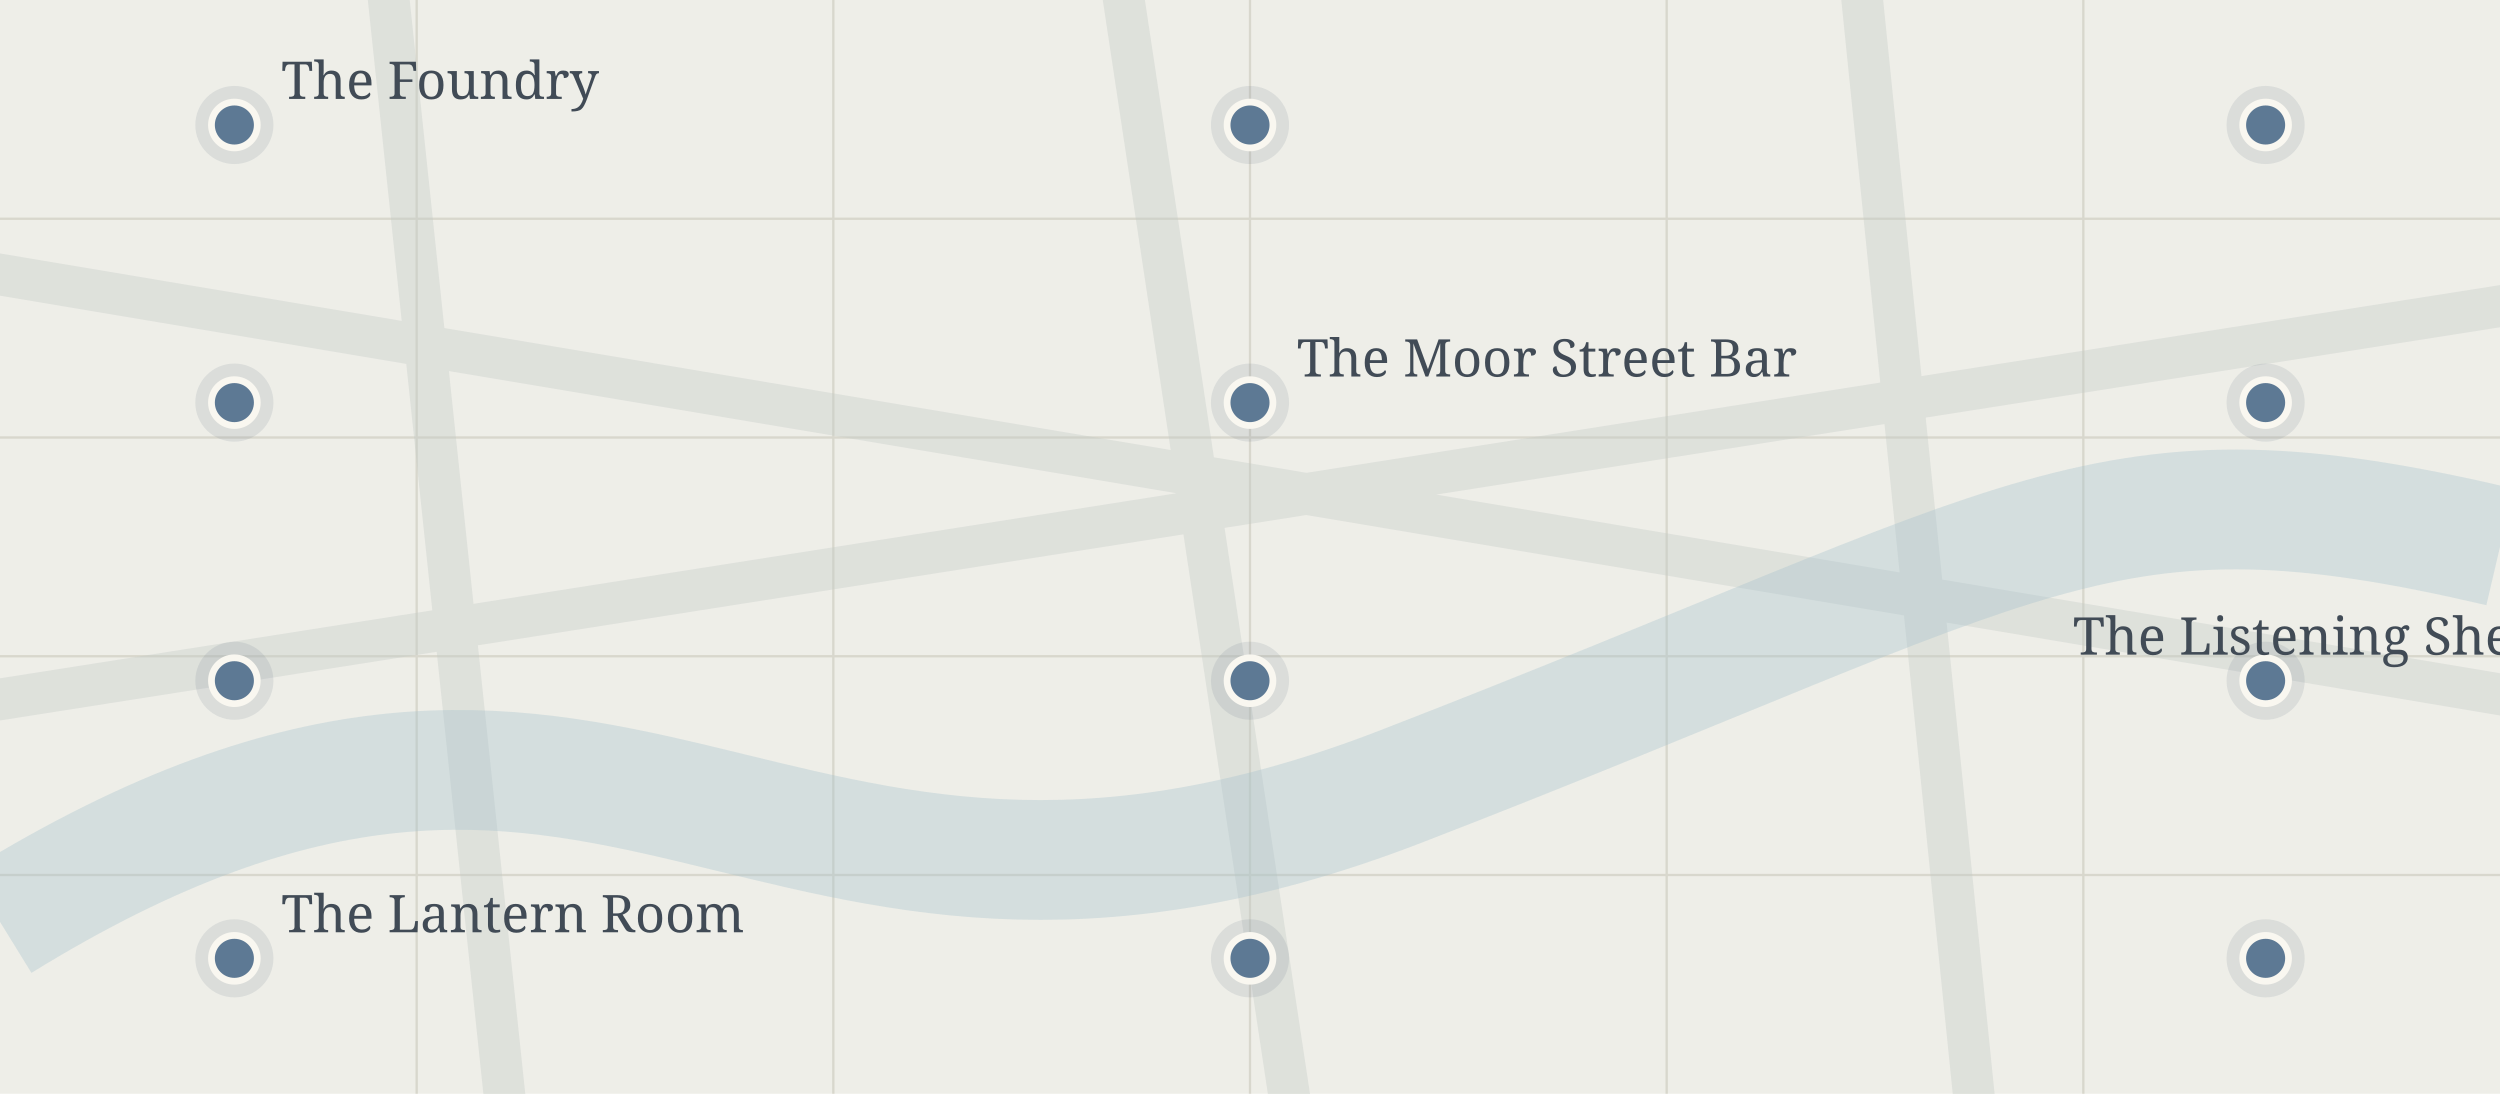
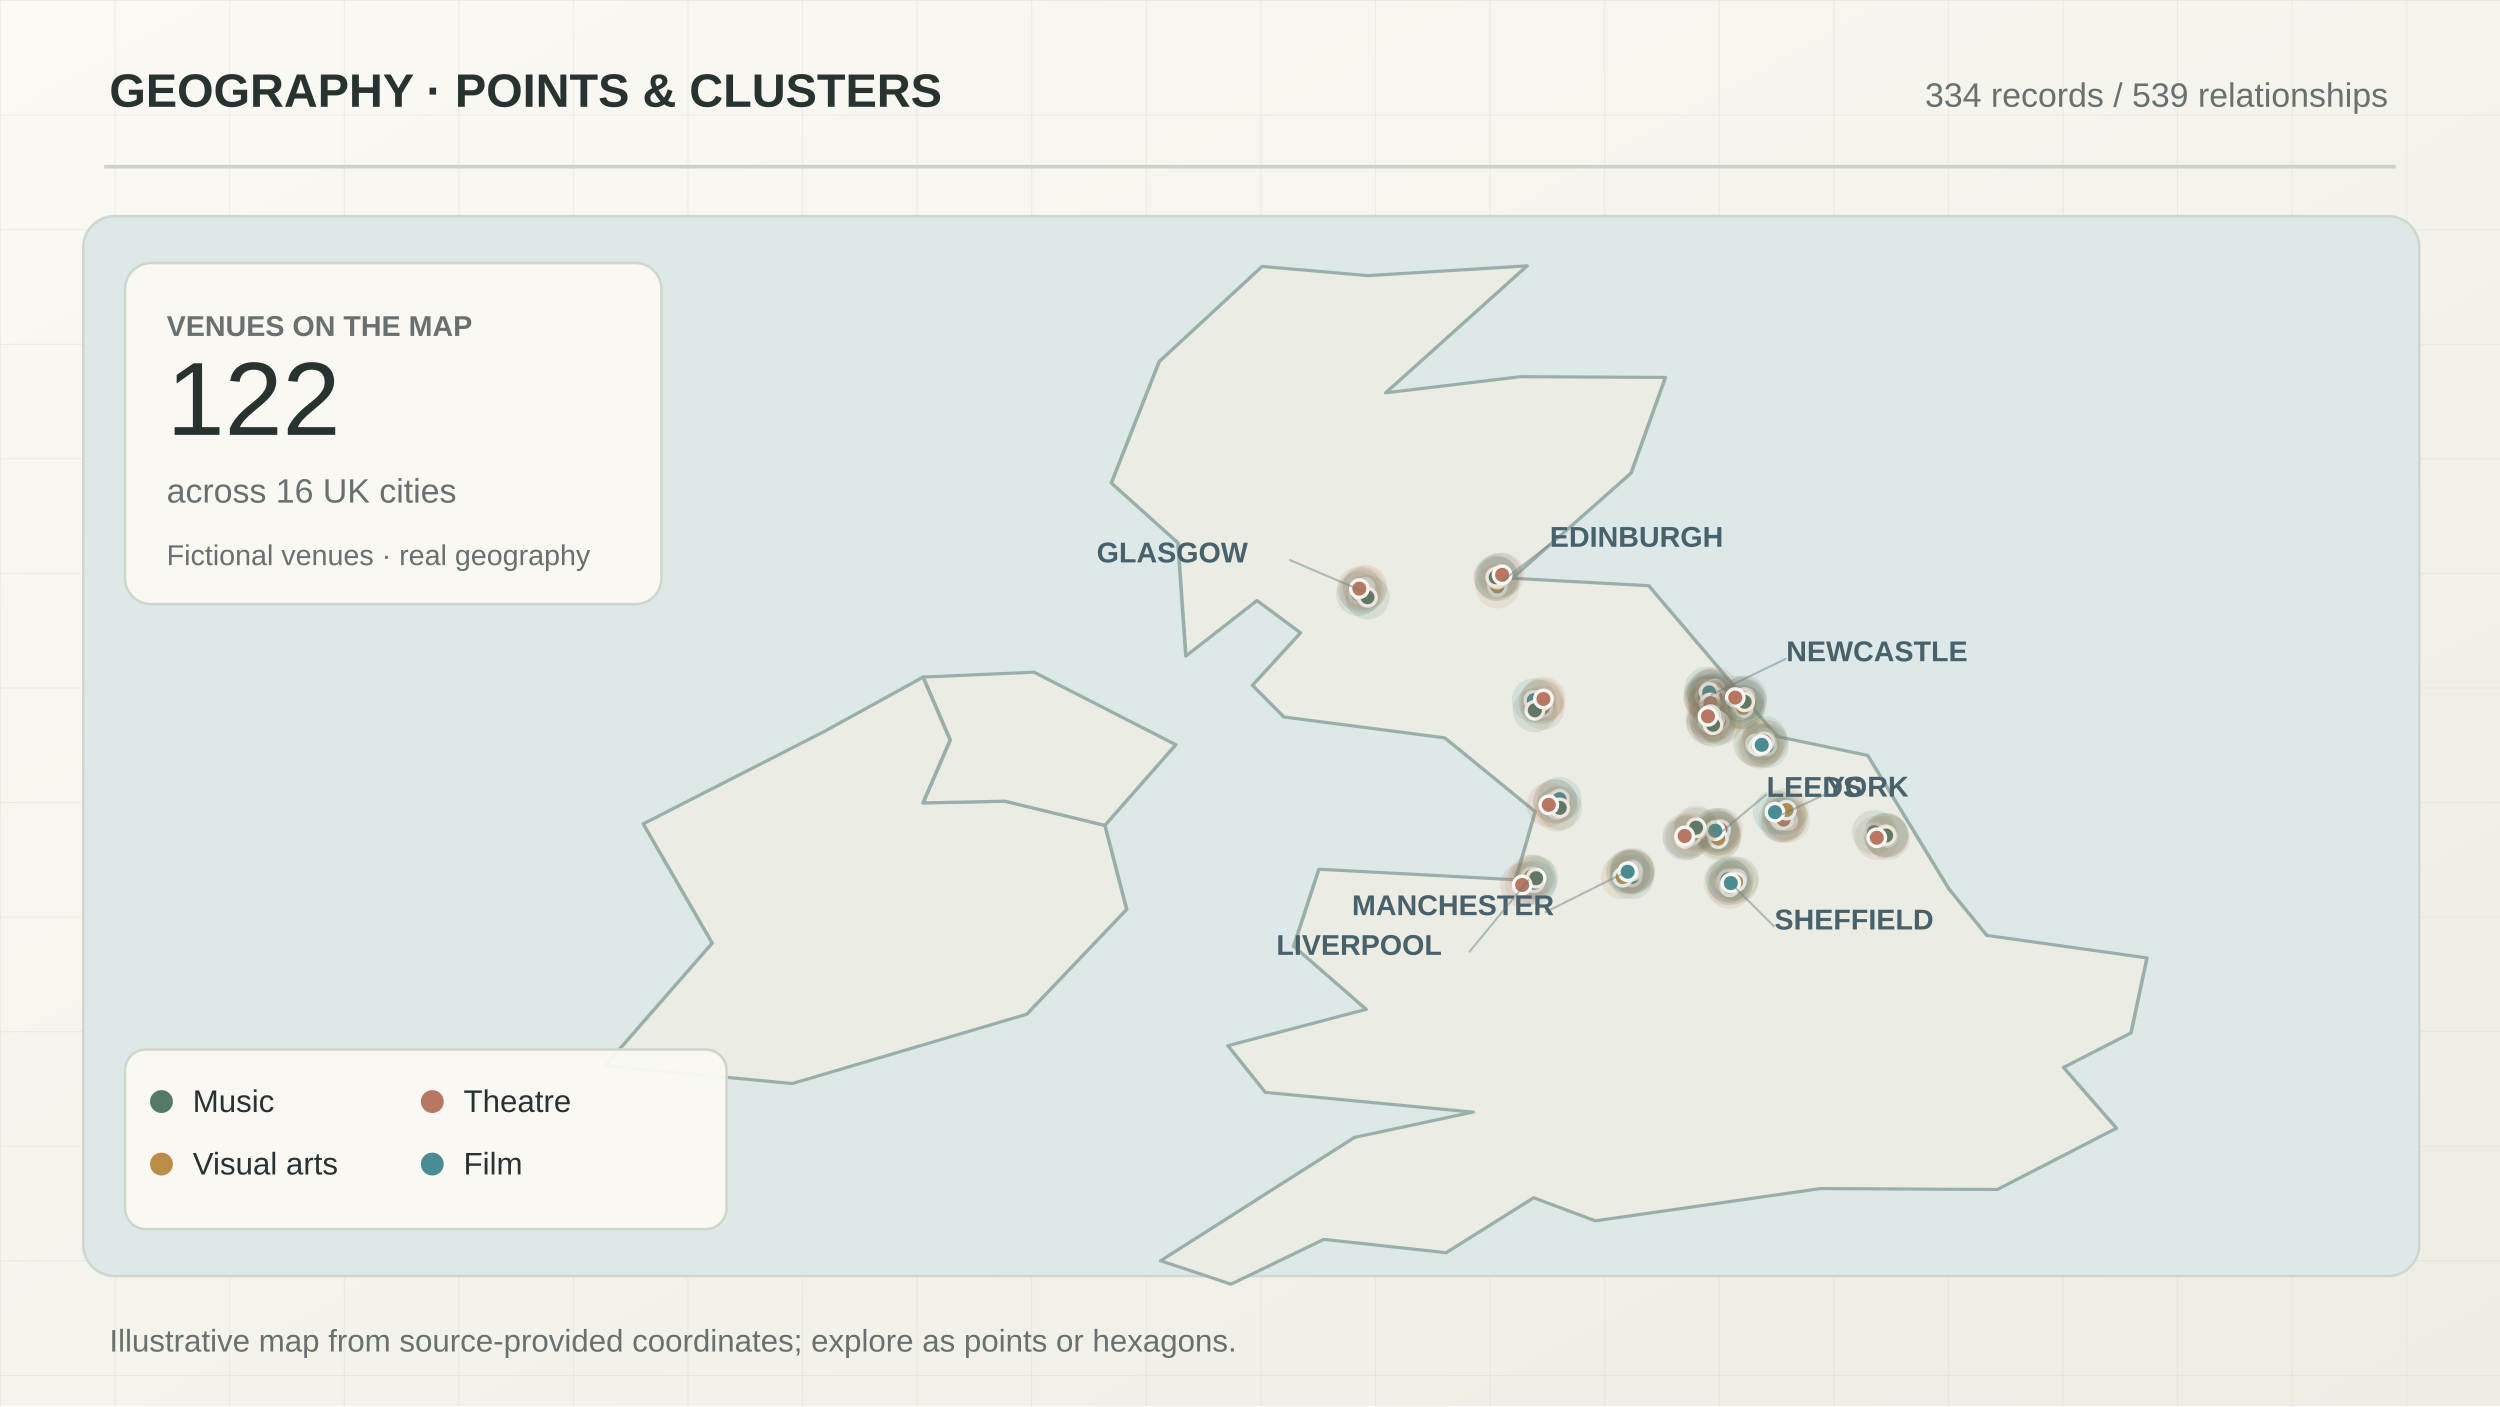
- <svg xmlns="http://www.w3.org/2000/svg" viewBox="0 0 480 210" width="480" height="210" role="img">
-   <rect width="480" height="210" fill="#F3F1EA" />
-   <path d="M0 42H480M0 84H480M0 126H480M0 168H480M80 0V210M160 0V210M240 0V210M320 0V210M400 0V210" stroke="#DCD9CE" stroke-width=".45" />
-   <rect x="0" y="0" width="480" height="210" fill="#7192AA" fill-opacity=".035" />
-   <path d="M-40 46L490 135M-30 139L485 58M72 -25L100 240M212 -25L252 240M355 -25L382 240" stroke="#C2C9C5" stroke-width="8" opacity=".36" />
-   <path d="M0 177C120 103 145 199 269 151S403 87 480 105" fill="none" stroke="#A3C1CB" stroke-opacity=".35" stroke-width="23" />
-   <circle cx="45.0" cy="184.0" r="7.5" fill="#6C7C8C" opacity=".15" />
-   <circle cx="45.0" cy="184.0" r="4.4" fill="#5D7994" stroke="#F9F7F0" stroke-width="1.3" />
-   <circle cx="45.0" cy="130.7" r="7.5" fill="#6C7C8C" opacity=".15" />
-   <circle cx="45.0" cy="130.7" r="4.4" fill="#5D7994" stroke="#F9F7F0" stroke-width="1.3" />
-   <circle cx="45.0" cy="77.3" r="7.5" fill="#6C7C8C" opacity=".15" />
-   <circle cx="45.0" cy="77.3" r="4.4" fill="#5D7994" stroke="#F9F7F0" stroke-width="1.3" />
-   <circle cx="45.0" cy="24.0" r="7.5" fill="#6C7C8C" opacity=".15" />
-   <circle cx="45.0" cy="24.0" r="4.4" fill="#5D7994" stroke="#F9F7F0" stroke-width="1.3" />
-   <circle cx="240.0" cy="184.0" r="7.5" fill="#6C7C8C" opacity=".15" />
-   <circle cx="240.0" cy="184.0" r="4.4" fill="#5D7994" stroke="#F9F7F0" stroke-width="1.3" />
-   <circle cx="240.0" cy="130.7" r="7.5" fill="#6C7C8C" opacity=".15" />
-   <circle cx="240.0" cy="130.7" r="4.4" fill="#5D7994" stroke="#F9F7F0" stroke-width="1.3" />
-   <circle cx="240.0" cy="77.3" r="7.5" fill="#6C7C8C" opacity=".15" />
-   <circle cx="240.0" cy="77.3" r="4.4" fill="#5D7994" stroke="#F9F7F0" stroke-width="1.3" />
-   <circle cx="240.0" cy="24.0" r="7.5" fill="#6C7C8C" opacity=".15" />
-   <circle cx="240.0" cy="24.0" r="4.4" fill="#5D7994" stroke="#F9F7F0" stroke-width="1.3" />
-   <circle cx="435.0" cy="184.0" r="7.5" fill="#6C7C8C" opacity=".15" />
-   <circle cx="435.0" cy="184.0" r="4.4" fill="#5D7994" stroke="#F9F7F0" stroke-width="1.3" />
-   <circle cx="435.0" cy="130.7" r="7.5" fill="#6C7C8C" opacity=".15" />
-   <circle cx="435.0" cy="130.7" r="4.4" fill="#5D7994" stroke="#F9F7F0" stroke-width="1.3" />
-   <circle cx="435.0" cy="77.3" r="7.5" fill="#6C7C8C" opacity=".15" />
-   <circle cx="435.0" cy="77.3" r="4.4" fill="#5D7994" stroke="#F9F7F0" stroke-width="1.3" />
-   <circle cx="435.0" cy="24.0" r="7.5" fill="#6C7C8C" opacity=".15" />
-   <circle cx="435.0" cy="24.0" r="4.4" fill="#5D7994" stroke="#F9F7F0" stroke-width="1.3" />
-   <text x="54.0" y="179.0" fill="#414B56" font-size="10" font-family="serif">The Lantern Room</text>
-   <text x="54.0" y="19.0" fill="#414B56" font-size="10" font-family="serif">The Foundry</text>
-   <text x="249.0" y="72.3" fill="#414B56" font-size="10" font-family="serif">The Moor Street Bar</text>
-   <text x="398.0" y="125.7" fill="#414B56" font-size="10" font-family="serif">The Listening Shed</text>
+ <svg xmlns="http://www.w3.org/2000/svg" width="960" height="540" viewBox="0 0 960 540" role="img" aria-label="Geography: a map of fictional cultural venues across real UK cities">
+   <defs>
+     <linearGradient id="paper" x1="0" y1="0" x2="1" y2="1">
+       <stop stop-color="#FAF9F4" />
+       <stop offset="1" stop-color="#EEEDE4" />
+     </linearGradient>
+     <pattern id="grid" width="44" height="44" patternUnits="userSpaceOnUse">
+       <path d="M44 0H0V44" fill="none" stroke="#B2BCB0" stroke-width=".75" opacity=".19" />
+     </pattern>
+   </defs>
+   <rect width="960" height="540" fill="url(#paper)" />
+   <rect width="960" height="540" fill="url(#grid)" />
+   <rect x="32" y="83" width="897" height="407" rx="12" fill="#DDE9E9" stroke="#D0D7D0" />
+   <g transform="translate(155 18) scale(.82 .72)" fill="#EBEDE5" stroke="#9AAFA9" stroke-width="1.7" stroke-linejoin="round">
+     <path d="M328.4,415.2 L338.6,460.0 L291.8,515.9 L182.0,552.9 L94.3,543.4 L144.5,478.0 L112.2,414.4 L196.5,365.4 L243.3,336.1 L256.0,369.7 L243.3,403.2 L281.6,402.3 L328.4,415.2 Z" />
+     <path d="M328.4,415.2 L281.6,402.3 L243.3,403.2 L256.0,369.7 L243.3,336.1 L295.2,333.5 L361.6,372.2 L328.4,415.2 Z M520.6,444.2 L520.7,444.2 L529.9,407.9 L488.4,369.3 L487.4,368.5 L412.2,357.4 L397.5,340.5 L420.0,312.5 L399.6,295.3 L366.3,324.9 L362.6,264.5 L331.4,232.6 L353.8,167.9 L402.0,117.1 L451.4,122.0 L526.1,116.8 L459.9,184.5 L523.0,175.9 L590.9,176.3 L574.8,227.3 L519.1,283.4 L583.1,287.4 L588.0,294.0 L643.2,367.8 L685.6,377.9 L723.7,449.2 L741.4,473.9 L816.4,485.9 L808.9,525.9 L777.3,544.3 L802.1,576.7 L746.3,609.4 L663.5,608.9 L558.0,626.1 L529.2,613.8 L488.2,643.1 L430.9,636.0 L387.4,659.9 L354.5,647.4 L445.3,581.6 L500.8,568.1 L500.3,568.1 L403.5,557.6 L386.0,532.7 L450.7,513.3 L416.8,479.6 L428.6,438.6 L520.6,444.2 Z" />
+   </g>
+   <circle cx="658.03" cy="266.95" r="8.5" fill="#547965" fill-opacity=".14" />
+   <circle cx="658.03" cy="266.95" r="3.35" fill="#547965" stroke="#F9F8F4" stroke-width="1.3" />
+   <circle cx="655.89" cy="267.87" r="8.5" fill="#B77762" fill-opacity=".14" />
+   <circle cx="655.89" cy="267.87" r="3.35" fill="#B77762" stroke="#F9F8F4" stroke-width="1.3" />
+   <circle cx="657.20" cy="269.10" r="8.5" fill="#BC8D49" fill-opacity=".14" />
+   <circle cx="657.20" cy="269.10" r="3.35" fill="#BC8D49" stroke="#F9F8F4" stroke-width="1.3" />
+   <circle cx="659.59" cy="268.32" r="8.5" fill="#498C93" fill-opacity=".14" />
+   <circle cx="659.59" cy="268.32" r="3.35" fill="#498C93" stroke="#F9F8F4" stroke-width="1.3" />
+   <circle cx="655.25" cy="264.61" r="8.5" fill="#547965" fill-opacity=".14" />
+   <circle cx="655.25" cy="264.61" r="3.35" fill="#547965" stroke="#F9F8F4" stroke-width="1.3" />
+   <circle cx="655.35" cy="268.20" r="8.5" fill="#B77762" fill-opacity=".14" />
+   <circle cx="655.35" cy="268.20" r="3.35" fill="#B77762" stroke="#F9F8F4" stroke-width="1.3" />
+   <circle cx="655.06" cy="268.02" r="8.5" fill="#BC8D49" fill-opacity=".14" />
+   <circle cx="655.06" cy="268.02" r="3.35" fill="#BC8D49" stroke="#F9F8F4" stroke-width="1.3" />
+   <circle cx="659.07" cy="267.39" r="8.5" fill="#498C93" fill-opacity=".14" />
+   <circle cx="659.07" cy="267.39" r="3.35" fill="#498C93" stroke="#F9F8F4" stroke-width="1.3" />
+   <circle cx="654.82" cy="267.61" r="8.5" fill="#547965" fill-opacity=".14" />
+   <circle cx="654.82" cy="267.61" r="3.35" fill="#547965" stroke="#F9F8F4" stroke-width="1.3" />
+   <circle cx="658.52" cy="264.51" r="8.5" fill="#B77762" fill-opacity=".14" />
+   <circle cx="658.52" cy="264.51" r="3.35" fill="#B77762" stroke="#F9F8F4" stroke-width="1.3" />
+   <circle cx="657.16" cy="265.33" r="8.5" fill="#547965" fill-opacity=".14" />
+   <circle cx="657.16" cy="265.33" r="3.35" fill="#547965" stroke="#F9F8F4" stroke-width="1.3" />
+   <circle cx="656.26" cy="265.46" r="8.5" fill="#B77762" fill-opacity=".14" />
+   <circle cx="656.26" cy="265.46" r="3.35" fill="#B77762" stroke="#F9F8F4" stroke-width="1.3" />
+   <circle cx="660.42" cy="269.49" r="8.5" fill="#BC8D49" fill-opacity=".14" />
+   <circle cx="660.42" cy="269.49" r="3.35" fill="#BC8D49" stroke="#F9F8F4" stroke-width="1.3" />
+   <circle cx="659.49" cy="269.64" r="8.5" fill="#498C93" fill-opacity=".14" />
+   <circle cx="659.49" cy="269.64" r="3.35" fill="#498C93" stroke="#F9F8F4" stroke-width="1.3" />
+   <circle cx="656.77" cy="267.48" r="8.5" fill="#547965" fill-opacity=".14" />
+   <circle cx="656.77" cy="267.48" r="3.35" fill="#547965" stroke="#F9F8F4" stroke-width="1.3" />
+   <circle cx="658.93" cy="267.92" r="8.5" fill="#B77762" fill-opacity=".14" />
+   <circle cx="658.93" cy="267.92" r="3.35" fill="#B77762" stroke="#F9F8F4" stroke-width="1.3" />
+   <circle cx="656.83" cy="269.56" r="8.5" fill="#BC8D49" fill-opacity=".14" />
+   <circle cx="656.83" cy="269.56" r="3.35" fill="#BC8D49" stroke="#F9F8F4" stroke-width="1.3" />
+   <circle cx="656.34" cy="265.88" r="8.5" fill="#498C93" fill-opacity=".14" />
+   <circle cx="656.34" cy="265.88" r="3.35" fill="#498C93" stroke="#F9F8F4" stroke-width="1.3" />
+   <circle cx="656.47" cy="270.12" r="8.5" fill="#547965" fill-opacity=".14" />
+   <circle cx="656.47" cy="270.12" r="3.35" fill="#547965" stroke="#F9F8F4" stroke-width="1.3" />
+   <circle cx="656.84" cy="269.98" r="8.5" fill="#B77762" fill-opacity=".14" />
+   <circle cx="656.84" cy="269.98" r="3.35" fill="#B77762" stroke="#F9F8F4" stroke-width="1.3" />
+   <circle cx="668.86" cy="268.66" r="8.5" fill="#547965" fill-opacity=".14" />
+   <circle cx="668.86" cy="268.66" r="3.35" fill="#547965" stroke="#F9F8F4" stroke-width="1.3" />
+   <circle cx="666.19" cy="271.50" r="8.5" fill="#B77762" fill-opacity=".14" />
+   <circle cx="666.19" cy="271.50" r="3.35" fill="#B77762" stroke="#F9F8F4" stroke-width="1.3" />
+   <circle cx="668.22" cy="272.56" r="8.5" fill="#BC8D49" fill-opacity=".14" />
+   <circle cx="668.22" cy="272.56" r="3.35" fill="#BC8D49" stroke="#F9F8F4" stroke-width="1.3" />
+   <circle cx="668.63" cy="271.36" r="8.5" fill="#498C93" fill-opacity=".14" />
+   <circle cx="668.63" cy="271.36" r="3.35" fill="#498C93" stroke="#F9F8F4" stroke-width="1.3" />
+   <circle cx="669.25" cy="271.46" r="8.5" fill="#547965" fill-opacity=".14" />
+   <circle cx="669.25" cy="271.46" r="3.35" fill="#547965" stroke="#F9F8F4" stroke-width="1.3" />
+   <circle cx="670.16" cy="267.82" r="8.5" fill="#B77762" fill-opacity=".14" />
+   <circle cx="670.16" cy="267.82" r="3.35" fill="#B77762" stroke="#F9F8F4" stroke-width="1.3" />
+   <circle cx="669.44" cy="271.75" r="8.5" fill="#BC8D49" fill-opacity=".14" />
+   <circle cx="669.44" cy="271.75" r="3.35" fill="#BC8D49" stroke="#F9F8F4" stroke-width="1.3" />
+   <circle cx="669.43" cy="268.05" r="8.5" fill="#498C93" fill-opacity=".14" />
+   <circle cx="669.43" cy="268.05" r="3.35" fill="#498C93" stroke="#F9F8F4" stroke-width="1.3" />
+   <circle cx="669.93" cy="269.51" r="8.5" fill="#547965" fill-opacity=".14" />
+   <circle cx="669.93" cy="269.51" r="3.35" fill="#547965" stroke="#F9F8F4" stroke-width="1.3" />
+   <circle cx="666.33" cy="267.88" r="8.5" fill="#B77762" fill-opacity=".14" />
+   <circle cx="666.33" cy="267.88" r="3.35" fill="#B77762" stroke="#F9F8F4" stroke-width="1.3" />
+   <circle cx="660.44" cy="277.46" r="8.5" fill="#547965" fill-opacity=".14" />
+   <circle cx="660.44" cy="277.46" r="3.35" fill="#547965" stroke="#F9F8F4" stroke-width="1.3" />
+   <circle cx="656.00" cy="277.63" r="8.5" fill="#B77762" fill-opacity=".14" />
+   <circle cx="656.00" cy="277.63" r="3.35" fill="#B77762" stroke="#F9F8F4" stroke-width="1.3" />
+   <circle cx="660.00" cy="277.00" r="8.5" fill="#BC8D49" fill-opacity=".14" />
+   <circle cx="660.00" cy="277.00" r="3.35" fill="#BC8D49" stroke="#F9F8F4" stroke-width="1.3" />
+   <circle cx="655.98" cy="276.92" r="8.5" fill="#498C93" fill-opacity=".14" />
+   <circle cx="655.98" cy="276.92" r="3.35" fill="#498C93" stroke="#F9F8F4" stroke-width="1.3" />
+   <circle cx="658.46" cy="276.19" r="8.5" fill="#547965" fill-opacity=".14" />
+   <circle cx="658.46" cy="276.19" r="3.35" fill="#547965" stroke="#F9F8F4" stroke-width="1.3" />
+   <circle cx="656.92" cy="276.10" r="8.5" fill="#B77762" fill-opacity=".14" />
+   <circle cx="656.92" cy="276.10" r="3.35" fill="#B77762" stroke="#F9F8F4" stroke-width="1.3" />
+   <circle cx="657.33" cy="276.68" r="8.5" fill="#BC8D49" fill-opacity=".14" />
+   <circle cx="657.33" cy="276.68" r="3.35" fill="#BC8D49" stroke="#F9F8F4" stroke-width="1.3" />
+   <circle cx="656.89" cy="274.42" r="8.5" fill="#498C93" fill-opacity=".14" />
+   <circle cx="656.89" cy="274.42" r="3.35" fill="#498C93" stroke="#F9F8F4" stroke-width="1.3" />
+   <circle cx="657.81" cy="278.30" r="8.5" fill="#547965" fill-opacity=".14" />
+   <circle cx="657.81" cy="278.30" r="3.35" fill="#547965" stroke="#F9F8F4" stroke-width="1.3" />
+   <circle cx="655.86" cy="275.07" r="8.5" fill="#B77762" fill-opacity=".14" />
+   <circle cx="655.86" cy="275.07" r="3.35" fill="#B77762" stroke="#F9F8F4" stroke-width="1.3" />
+   <circle cx="677.66" cy="283.45" r="8.5" fill="#547965" fill-opacity=".14" />
+   <circle cx="677.66" cy="283.45" r="3.35" fill="#547965" stroke="#F9F8F4" stroke-width="1.3" />
+   <circle cx="675.99" cy="286.64" r="8.5" fill="#B77762" fill-opacity=".14" />
+   <circle cx="675.99" cy="286.64" r="3.35" fill="#B77762" stroke="#F9F8F4" stroke-width="1.3" />
+   <circle cx="678.26" cy="285.02" r="8.5" fill="#BC8D49" fill-opacity=".14" />
+   <circle cx="678.26" cy="285.02" r="3.35" fill="#BC8D49" stroke="#F9F8F4" stroke-width="1.3" />
+   <circle cx="678.41" cy="286.43" r="8.5" fill="#498C93" fill-opacity=".14" />
+   <circle cx="678.41" cy="286.43" r="3.35" fill="#498C93" stroke="#F9F8F4" stroke-width="1.3" />
+   <circle cx="674.04" cy="285.73" r="8.5" fill="#547965" fill-opacity=".14" />
+   <circle cx="674.04" cy="285.73" r="3.35" fill="#547965" stroke="#F9F8F4" stroke-width="1.3" />
+   <circle cx="677.55" cy="284.79" r="8.5" fill="#B77762" fill-opacity=".14" />
+   <circle cx="677.55" cy="284.79" r="3.35" fill="#B77762" stroke="#F9F8F4" stroke-width="1.3" />
+   <circle cx="675.20" cy="286.52" r="8.5" fill="#BC8D49" fill-opacity=".14" />
+   <circle cx="675.20" cy="286.52" r="3.35" fill="#BC8D49" stroke="#F9F8F4" stroke-width="1.3" />
+   <circle cx="676.51" cy="286.02" r="8.5" fill="#498C93" fill-opacity=".14" />
+   <circle cx="676.51" cy="286.02" r="3.35" fill="#498C93" stroke="#F9F8F4" stroke-width="1.3" />
+   <circle cx="685.12" cy="312.15" r="8.5" fill="#547965" fill-opacity=".14" />
+   <circle cx="685.12" cy="312.15" r="3.35" fill="#547965" stroke="#F9F8F4" stroke-width="1.3" />
+   <circle cx="684.74" cy="315.22" r="8.5" fill="#B77762" fill-opacity=".14" />
+   <circle cx="684.74" cy="315.22" r="3.35" fill="#B77762" stroke="#F9F8F4" stroke-width="1.3" />
+   <circle cx="686.48" cy="315.13" r="8.5" fill="#BC8D49" fill-opacity=".14" />
+   <circle cx="686.48" cy="315.13" r="3.35" fill="#BC8D49" stroke="#F9F8F4" stroke-width="1.3" />
+   <circle cx="685.83" cy="314.17" r="8.5" fill="#498C93" fill-opacity=".14" />
+   <circle cx="685.83" cy="314.17" r="3.35" fill="#498C93" stroke="#F9F8F4" stroke-width="1.3" />
+   <circle cx="683.72" cy="314.81" r="8.5" fill="#547965" fill-opacity=".14" />
+   <circle cx="683.72" cy="314.81" r="3.35" fill="#547965" stroke="#F9F8F4" stroke-width="1.3" />
+   <circle cx="684.88" cy="314.72" r="8.5" fill="#B77762" fill-opacity=".14" />
+   <circle cx="684.88" cy="314.72" r="3.35" fill="#B77762" stroke="#F9F8F4" stroke-width="1.3" />
+   <circle cx="686.00" cy="311.07" r="8.5" fill="#BC8D49" fill-opacity=".14" />
+   <circle cx="686.00" cy="311.07" r="3.35" fill="#BC8D49" stroke="#F9F8F4" stroke-width="1.3" />
+   <circle cx="681.59" cy="311.87" r="8.5" fill="#498C93" fill-opacity=".14" />
+   <circle cx="681.59" cy="311.87" r="3.35" fill="#498C93" stroke="#F9F8F4" stroke-width="1.3" />
+   <circle cx="659.50" cy="320.03" r="8.5" fill="#547965" fill-opacity=".14" />
+   <circle cx="659.50" cy="320.03" r="3.35" fill="#547965" stroke="#F9F8F4" stroke-width="1.3" />
+   <circle cx="659.79" cy="319.75" r="8.5" fill="#B77762" fill-opacity=".14" />
+   <circle cx="659.79" cy="319.75" r="3.35" fill="#B77762" stroke="#F9F8F4" stroke-width="1.3" />
+   <circle cx="660.30" cy="320.15" r="8.5" fill="#BC8D49" fill-opacity=".14" />
+   <circle cx="660.30" cy="320.15" r="3.35" fill="#BC8D49" stroke="#F9F8F4" stroke-width="1.3" />
+   <circle cx="660.12" cy="321.27" r="8.5" fill="#498C93" fill-opacity=".14" />
+   <circle cx="660.12" cy="321.27" r="3.35" fill="#498C93" stroke="#F9F8F4" stroke-width="1.3" />
+   <circle cx="659.52" cy="318.73" r="8.5" fill="#547965" fill-opacity=".14" />
+   <circle cx="659.52" cy="318.73" r="3.35" fill="#547965" stroke="#F9F8F4" stroke-width="1.3" />
+   <circle cx="660.69" cy="318.62" r="8.5" fill="#B77762" fill-opacity=".14" />
+   <circle cx="660.69" cy="318.62" r="3.35" fill="#B77762" stroke="#F9F8F4" stroke-width="1.3" />
+   <circle cx="659.78" cy="322.02" r="8.5" fill="#BC8D49" fill-opacity=".14" />
+   <circle cx="659.78" cy="322.02" r="3.35" fill="#BC8D49" stroke="#F9F8F4" stroke-width="1.3" />
+   <circle cx="658.64" cy="318.98" r="8.5" fill="#498C93" fill-opacity=".14" />
+   <circle cx="658.64" cy="318.98" r="3.35" fill="#498C93" stroke="#F9F8F4" stroke-width="1.3" />
+   <circle cx="663.85" cy="338.22" r="8.5" fill="#547965" fill-opacity=".14" />
+   <circle cx="663.85" cy="338.22" r="3.35" fill="#547965" stroke="#F9F8F4" stroke-width="1.3" />
+   <circle cx="665.00" cy="337.18" r="8.5" fill="#B77762" fill-opacity=".14" />
+   <circle cx="665.00" cy="337.18" r="3.35" fill="#B77762" stroke="#F9F8F4" stroke-width="1.3" />
+   <circle cx="662.56" cy="338.99" r="8.5" fill="#BC8D49" fill-opacity=".14" />
+   <circle cx="662.56" cy="338.99" r="3.35" fill="#BC8D49" stroke="#F9F8F4" stroke-width="1.3" />
+   <circle cx="663.37" cy="337.70" r="8.5" fill="#498C93" fill-opacity=".14" />
+   <circle cx="663.37" cy="337.70" r="3.35" fill="#498C93" stroke="#F9F8F4" stroke-width="1.3" />
+   <circle cx="667.00" cy="337.51" r="8.5" fill="#547965" fill-opacity=".14" />
+   <circle cx="667.00" cy="337.51" r="3.35" fill="#547965" stroke="#F9F8F4" stroke-width="1.3" />
+   <circle cx="664.21" cy="340.53" r="8.5" fill="#B77762" fill-opacity=".14" />
+   <circle cx="664.21" cy="340.53" r="3.35" fill="#B77762" stroke="#F9F8F4" stroke-width="1.3" />
+   <circle cx="666.65" cy="338.62" r="8.5" fill="#BC8D49" fill-opacity=".14" />
+   <circle cx="666.65" cy="338.62" r="3.35" fill="#BC8D49" stroke="#F9F8F4" stroke-width="1.3" />
+   <circle cx="664.63" cy="339.10" r="8.5" fill="#498C93" fill-opacity=".14" />
+   <circle cx="664.63" cy="339.10" r="3.35" fill="#498C93" stroke="#F9F8F4" stroke-width="1.3" />
+   <circle cx="626.55" cy="334.93" r="8.5" fill="#547965" fill-opacity=".14" />
+   <circle cx="626.55" cy="334.93" r="3.35" fill="#547965" stroke="#F9F8F4" stroke-width="1.3" />
+   <circle cx="627.19" cy="334.85" r="8.5" fill="#B77762" fill-opacity=".14" />
+   <circle cx="627.19" cy="334.85" r="3.35" fill="#B77762" stroke="#F9F8F4" stroke-width="1.3" />
+   <circle cx="626.78" cy="333.94" r="8.5" fill="#BC8D49" fill-opacity=".14" />
+   <circle cx="626.78" cy="333.94" r="3.35" fill="#BC8D49" stroke="#F9F8F4" stroke-width="1.3" />
+   <circle cx="626.68" cy="336.75" r="8.5" fill="#498C93" fill-opacity=".14" />
+   <circle cx="626.68" cy="336.75" r="3.35" fill="#498C93" stroke="#F9F8F4" stroke-width="1.3" />
+   <circle cx="626.74" cy="334.44" r="8.5" fill="#547965" fill-opacity=".14" />
+   <circle cx="626.74" cy="334.44" r="3.35" fill="#547965" stroke="#F9F8F4" stroke-width="1.3" />
+   <circle cx="625.49" cy="334.87" r="8.5" fill="#B77762" fill-opacity=".14" />
+   <circle cx="625.49" cy="334.87" r="3.35" fill="#B77762" stroke="#F9F8F4" stroke-width="1.3" />
+   <circle cx="623.13" cy="336.82" r="8.5" fill="#BC8D49" fill-opacity=".14" />
+   <circle cx="623.13" cy="336.82" r="3.35" fill="#BC8D49" stroke="#F9F8F4" stroke-width="1.3" />
+   <circle cx="625.02" cy="334.75" r="8.5" fill="#498C93" fill-opacity=".14" />
+   <circle cx="625.02" cy="334.75" r="3.35" fill="#498C93" stroke="#F9F8F4" stroke-width="1.3" />
+   <circle cx="588.87" cy="336.71" r="8.5" fill="#547965" fill-opacity=".14" />
+   <circle cx="588.87" cy="336.71" r="3.35" fill="#547965" stroke="#F9F8F4" stroke-width="1.3" />
+   <circle cx="586.44" cy="339.19" r="8.5" fill="#B77762" fill-opacity=".14" />
+   <circle cx="586.44" cy="339.19" r="3.35" fill="#B77762" stroke="#F9F8F4" stroke-width="1.3" />
+   <circle cx="587.91" cy="336.70" r="8.5" fill="#BC8D49" fill-opacity=".14" />
+   <circle cx="587.91" cy="336.70" r="3.35" fill="#BC8D49" stroke="#F9F8F4" stroke-width="1.3" />
+   <circle cx="589.22" cy="338.95" r="8.5" fill="#498C93" fill-opacity=".14" />
+   <circle cx="589.22" cy="338.95" r="3.35" fill="#498C93" stroke="#F9F8F4" stroke-width="1.3" />
+   <circle cx="589.85" cy="337.24" r="8.5" fill="#547965" fill-opacity=".14" />
+   <circle cx="589.85" cy="337.24" r="3.35" fill="#547965" stroke="#F9F8F4" stroke-width="1.3" />
+   <circle cx="584.51" cy="339.83" r="8.5" fill="#B77762" fill-opacity=".14" />
+   <circle cx="584.51" cy="339.83" r="3.35" fill="#B77762" stroke="#F9F8F4" stroke-width="1.3" />
+   <circle cx="719.65" cy="319.58" r="8.5" fill="#547965" fill-opacity=".14" />
+   <circle cx="719.65" cy="319.58" r="3.35" fill="#547965" stroke="#F9F8F4" stroke-width="1.3" />
+   <circle cx="724.90" cy="321.64" r="8.5" fill="#B77762" fill-opacity=".14" />
+   <circle cx="724.90" cy="321.64" r="3.35" fill="#B77762" stroke="#F9F8F4" stroke-width="1.3" />
+   <circle cx="724.52" cy="320.75" r="8.5" fill="#BC8D49" fill-opacity=".14" />
+   <circle cx="724.52" cy="320.75" r="3.35" fill="#BC8D49" stroke="#F9F8F4" stroke-width="1.3" />
+   <circle cx="724.04" cy="320.54" r="8.5" fill="#498C93" fill-opacity=".14" />
+   <circle cx="724.04" cy="320.54" r="3.35" fill="#498C93" stroke="#F9F8F4" stroke-width="1.3" />
+   <circle cx="724.26" cy="320.85" r="8.5" fill="#547965" fill-opacity=".14" />
+   <circle cx="724.26" cy="320.85" r="3.35" fill="#547965" stroke="#F9F8F4" stroke-width="1.3" />
+   <circle cx="720.69" cy="321.70" r="8.5" fill="#B77762" fill-opacity=".14" />
+   <circle cx="720.69" cy="321.70" r="3.35" fill="#B77762" stroke="#F9F8F4" stroke-width="1.3" />
+   <circle cx="591.65" cy="269.65" r="8.5" fill="#547965" fill-opacity=".14" />
+   <circle cx="591.65" cy="269.65" r="3.35" fill="#547965" stroke="#F9F8F4" stroke-width="1.3" />
+   <circle cx="592.41" cy="271.73" r="8.5" fill="#B77762" fill-opacity=".14" />
+   <circle cx="592.41" cy="271.73" r="3.35" fill="#B77762" stroke="#F9F8F4" stroke-width="1.3" />
+   <circle cx="592.17" cy="269.23" r="8.5" fill="#BC8D49" fill-opacity=".14" />
+   <circle cx="592.17" cy="269.23" r="3.35" fill="#BC8D49" stroke="#F9F8F4" stroke-width="1.3" />
+   <circle cx="589.00" cy="268.93" r="8.5" fill="#498C93" fill-opacity=".14" />
+   <circle cx="589.00" cy="268.93" r="3.35" fill="#498C93" stroke="#F9F8F4" stroke-width="1.3" />
+   <circle cx="589.39" cy="272.73" r="8.5" fill="#547965" fill-opacity=".14" />
+   <circle cx="589.39" cy="272.73" r="3.35" fill="#547965" stroke="#F9F8F4" stroke-width="1.3" />
+   <circle cx="592.69" cy="268.40" r="8.5" fill="#B77762" fill-opacity=".14" />
+   <circle cx="592.69" cy="268.40" r="3.35" fill="#B77762" stroke="#F9F8F4" stroke-width="1.3" />
+   <circle cx="597.16" cy="307.75" r="8.5" fill="#547965" fill-opacity=".14" />
+   <circle cx="597.16" cy="307.75" r="3.35" fill="#547965" stroke="#F9F8F4" stroke-width="1.3" />
+   <circle cx="597.20" cy="307.78" r="8.5" fill="#B77762" fill-opacity=".14" />
+   <circle cx="597.20" cy="307.78" r="3.35" fill="#B77762" stroke="#F9F8F4" stroke-width="1.3" />
+   <circle cx="597.69" cy="310.88" r="8.5" fill="#BC8D49" fill-opacity=".14" />
+   <circle cx="597.69" cy="310.88" r="3.35" fill="#BC8D49" stroke="#F9F8F4" stroke-width="1.3" />
+   <circle cx="598.84" cy="306.87" r="8.5" fill="#498C93" fill-opacity=".14" />
+   <circle cx="598.84" cy="306.87" r="3.35" fill="#498C93" stroke="#F9F8F4" stroke-width="1.3" />
+   <circle cx="598.94" cy="310.22" r="8.5" fill="#547965" fill-opacity=".14" />
+   <circle cx="598.94" cy="310.22" r="3.35" fill="#547965" stroke="#F9F8F4" stroke-width="1.3" />
+   <circle cx="594.74" cy="309.06" r="8.5" fill="#B77762" fill-opacity=".14" />
+   <circle cx="594.74" cy="309.06" r="3.35" fill="#B77762" stroke="#F9F8F4" stroke-width="1.3" />
+   <circle cx="648.13" cy="321.54" r="8.5" fill="#547965" fill-opacity=".14" />
+   <circle cx="648.13" cy="321.54" r="3.35" fill="#547965" stroke="#F9F8F4" stroke-width="1.3" />
+   <circle cx="651.47" cy="318.70" r="8.5" fill="#B77762" fill-opacity=".14" />
+   <circle cx="651.47" cy="318.70" r="3.35" fill="#B77762" stroke="#F9F8F4" stroke-width="1.3" />
+   <circle cx="649.68" cy="320.58" r="8.5" fill="#BC8D49" fill-opacity=".14" />
+   <circle cx="649.68" cy="320.58" r="3.35" fill="#BC8D49" stroke="#F9F8F4" stroke-width="1.3" />
+   <circle cx="647.00" cy="321.94" r="8.5" fill="#498C93" fill-opacity=".14" />
+   <circle cx="647.00" cy="321.94" r="3.35" fill="#498C93" stroke="#F9F8F4" stroke-width="1.3" />
+   <circle cx="651.27" cy="317.85" r="8.5" fill="#547965" fill-opacity=".14" />
+   <circle cx="651.27" cy="317.85" r="3.35" fill="#547965" stroke="#F9F8F4" stroke-width="1.3" />
+   <circle cx="646.91" cy="321.01" r="8.5" fill="#B77762" fill-opacity=".14" />
+   <circle cx="646.91" cy="321.01" r="3.35" fill="#B77762" stroke="#F9F8F4" stroke-width="1.3" />
+   <circle cx="575.80" cy="220.78" r="8.5" fill="#547965" fill-opacity=".14" />
+   <circle cx="575.80" cy="220.78" r="3.35" fill="#547965" stroke="#F9F8F4" stroke-width="1.3" />
+   <circle cx="574.53" cy="222.21" r="8.5" fill="#B77762" fill-opacity=".14" />
+   <circle cx="574.53" cy="222.21" r="3.35" fill="#B77762" stroke="#F9F8F4" stroke-width="1.3" />
+   <circle cx="574.98" cy="225.19" r="8.5" fill="#BC8D49" fill-opacity=".14" />
+   <circle cx="574.98" cy="225.19" r="3.35" fill="#BC8D49" stroke="#F9F8F4" stroke-width="1.3" />
+   <circle cx="574.98" cy="222.33" r="8.5" fill="#498C93" fill-opacity=".14" />
+   <circle cx="574.98" cy="222.33" r="3.35" fill="#498C93" stroke="#F9F8F4" stroke-width="1.3" />
+   <circle cx="574.37" cy="221.66" r="8.5" fill="#547965" fill-opacity=".14" />
+   <circle cx="574.37" cy="221.66" r="3.35" fill="#547965" stroke="#F9F8F4" stroke-width="1.3" />
+   <circle cx="576.82" cy="220.74" r="8.5" fill="#B77762" fill-opacity=".14" />
+   <circle cx="576.82" cy="220.74" r="3.35" fill="#B77762" stroke="#F9F8F4" stroke-width="1.3" />
+   <circle cx="521.58" cy="228.06" r="8.5" fill="#547965" fill-opacity=".14" />
+   <circle cx="521.58" cy="228.06" r="3.35" fill="#547965" stroke="#F9F8F4" stroke-width="1.3" />
+   <circle cx="524.24" cy="225.41" r="8.5" fill="#B77762" fill-opacity=".14" />
+   <circle cx="524.24" cy="225.41" r="3.35" fill="#B77762" stroke="#F9F8F4" stroke-width="1.3" />
+   <circle cx="523.83" cy="226.32" r="8.5" fill="#BC8D49" fill-opacity=".14" />
+   <circle cx="523.83" cy="226.32" r="3.35" fill="#BC8D49" stroke="#F9F8F4" stroke-width="1.3" />
+   <circle cx="522.86" cy="227.14" r="8.5" fill="#498C93" fill-opacity=".14" />
+   <circle cx="522.86" cy="227.14" r="3.35" fill="#498C93" stroke="#F9F8F4" stroke-width="1.3" />
+   <circle cx="525.12" cy="229.34" r="8.5" fill="#547965" fill-opacity=".14" />
+   <circle cx="525.12" cy="229.34" r="3.35" fill="#547965" stroke="#F9F8F4" stroke-width="1.3" />
+   <circle cx="522.00" cy="226.03" r="8.5" fill="#B77762" fill-opacity=".14" />
+   <circle cx="522.00" cy="226.03" r="3.35" fill="#B77762" stroke="#F9F8F4" stroke-width="1.3" />
+   <path d="M523.12 226.97L495.12 214.97" stroke="#657B7C" stroke-opacity=".45" stroke-width=".8" fill="none" />
+   <text x="421.12" y="215.97" font-family="Arial,Helvetica,sans-serif" font-size="11" font-weight="700" fill="#49616A" text-anchor="start">GLASGOW</text>
+   <path d="M577.13 222.96L595.13 208.96" stroke="#657B7C" stroke-opacity=".45" stroke-width=".8" fill="none" />
+   <text x="595.13" y="209.96" font-family="Arial,Helvetica,sans-serif" font-size="11" font-weight="700" fill="#49616A" text-anchor="start">EDINBURGH</text>
+   <path d="M656.91 266.91L685.91 252.91" stroke="#657B7C" stroke-opacity=".45" stroke-width=".8" fill="none" />
+   <text x="685.91" y="253.91" font-family="Arial,Helvetica,sans-serif" font-size="11" font-weight="700" fill="#49616A" text-anchor="start">NEWCASTLE</text>
+   <path d="M625.16 334.41L593.16 350.41" stroke="#657B7C" stroke-opacity=".45" stroke-width=".8" fill="none" />
+   <text x="519.16" y="351.41" font-family="Arial,Helvetica,sans-serif" font-size="11" font-weight="700" fill="#49616A" text-anchor="start">MANCHESTER</text>
+   <path d="M660.38 319.99L678.38 304.99" stroke="#657B7C" stroke-opacity=".45" stroke-width=".8" fill="none" />
+   <text x="678.38" y="305.99" font-family="Arial,Helvetica,sans-serif" font-size="11" font-weight="700" fill="#49616A" text-anchor="start">LEEDS</text>
+   <path d="M664.39 338.91L681.39 355.91" stroke="#657B7C" stroke-opacity=".45" stroke-width=".8" fill="none" />
+   <text x="681.39" y="356.91" font-family="Arial,Helvetica,sans-serif" font-size="11" font-weight="700" fill="#49616A" text-anchor="start">SHEFFIELD</text>
+   <path d="M587.12 337.68L564.12 365.68" stroke="#657B7C" stroke-opacity=".45" stroke-width=".8" fill="none" />
+   <text x="490.12" y="366.68" font-family="Arial,Helvetica,sans-serif" font-size="11" font-weight="700" fill="#49616A" text-anchor="start">LIVERPOOL</text>
+   <path d="M684.13 312.86L701.13 304.86" stroke="#657B7C" stroke-opacity=".45" stroke-width=".8" fill="none" />
+   <text x="701.13" y="305.86" font-family="Arial,Helvetica,sans-serif" font-size="11" font-weight="700" fill="#49616A" text-anchor="start">YORK</text>
+   <rect x="48" y="101" width="206" height="131" rx="10" fill="#FAF9F3" fill-opacity=".96" stroke="#CFD7CD" />
+   <text x="64.00" y="129.00" font-family="Arial,Helvetica,sans-serif" font-size="11" font-weight="700" fill="#68716D" text-anchor="start">VENUES ON THE MAP</text>
+   <text x="64.00" y="167.00" font-family="Arial,Helvetica,sans-serif" font-size="40" font-weight="500" fill="#28332F" text-anchor="start">122</text>
+   <text x="64.00" y="193.00" font-family="Arial,Helvetica,sans-serif" font-size="13" font-weight="400" fill="#68716D" text-anchor="start">across 16 UK cities</text>
+   <text x="64.00" y="217.00" font-family="Arial,Helvetica,sans-serif" font-size="11" font-weight="400" fill="#68716D" text-anchor="start">Fictional venues · real geography</text>
+   <rect x="48" y="403" width="231" height="69" rx="8" fill="#FAF9F3" fill-opacity=".96" stroke="#CFD7CD" />
+   <circle cx="62" cy="423" r="4.4" fill="#547965" />
+   <text x="74.00" y="427.00" font-family="Arial,Helvetica,sans-serif" font-size="12" font-weight="400" fill="#28332F" text-anchor="start">Music</text>
+   <circle cx="166" cy="423" r="4.4" fill="#B77762" />
+   <text x="178.00" y="427.00" font-family="Arial,Helvetica,sans-serif" font-size="12" font-weight="400" fill="#28332F" text-anchor="start">Theatre</text>
+   <circle cx="62" cy="447" r="4.4" fill="#BC8D49" />
+   <text x="74.00" y="451.00" font-family="Arial,Helvetica,sans-serif" font-size="12" font-weight="400" fill="#28332F" text-anchor="start">Visual arts</text>
+   <circle cx="166" cy="447" r="4.4" fill="#498C93" />
+   <text x="178.00" y="451.00" font-family="Arial,Helvetica,sans-serif" font-size="12" font-weight="400" fill="#28332F" text-anchor="start">Film</text>
+   <path d="M40 64H920" stroke="#CFD3C6" stroke-width="1.4" />
+   <text x="42.00" y="41.00" font-family="Arial,Helvetica,sans-serif" font-size="18" font-weight="700" fill="#28332F" text-anchor="start">GEOGRAPHY · POINTS &amp; CLUSTERS</text>
+   <text x="917.00" y="41.00" font-family="Arial,Helvetica,sans-serif" font-size="13" font-weight="500" fill="#68716D" text-anchor="end">334 records  /  539 relationships</text>
+   <text x="42.00" y="519.00" font-family="Arial,Helvetica,sans-serif" font-size="12" font-weight="400" fill="#68716D" text-anchor="start">Illustrative map from source-provided coordinates; explore as points or hexagons.</text>
</svg>
